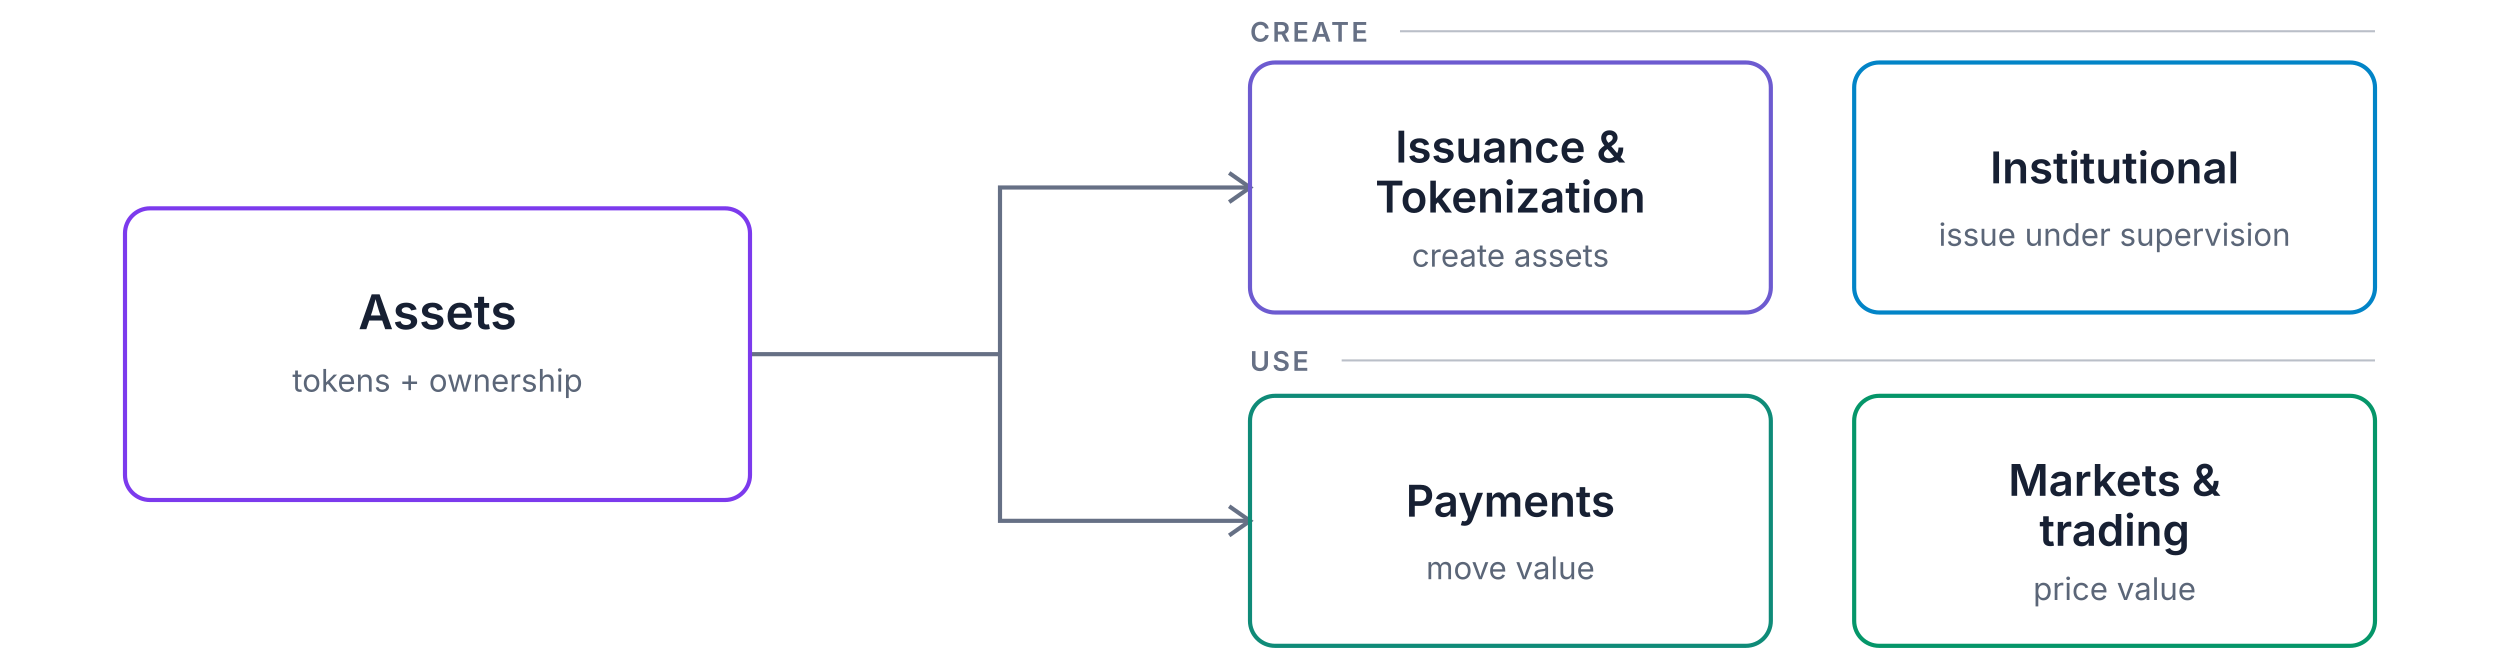
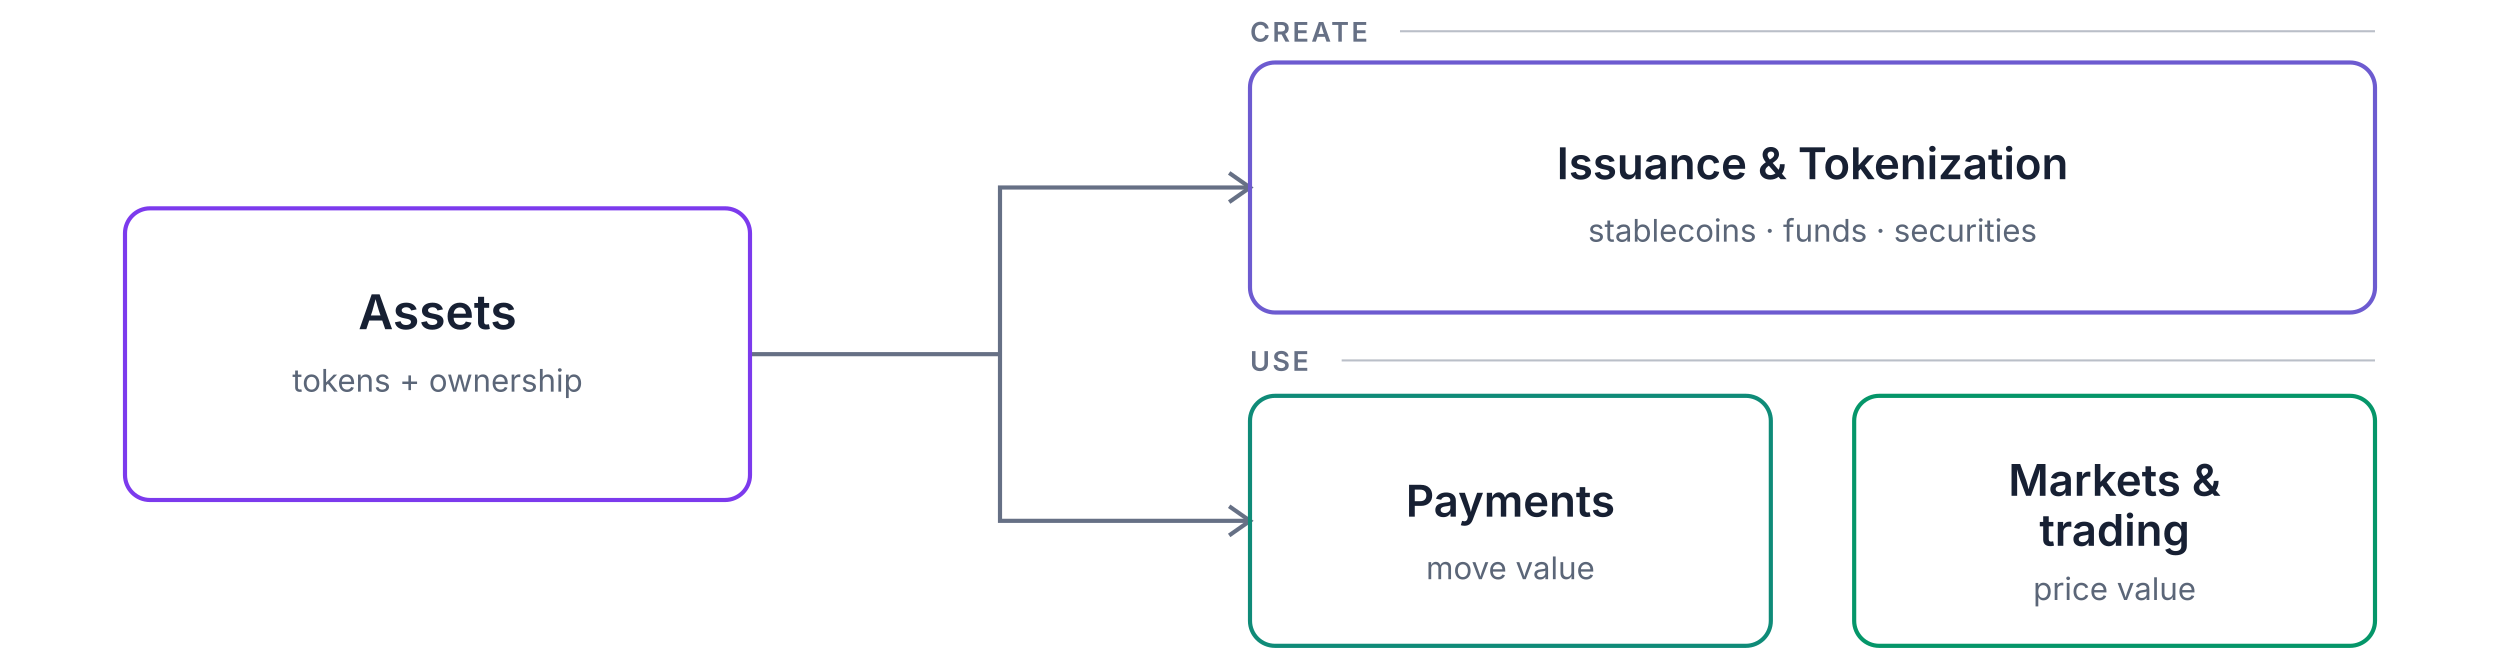
<svg xmlns="http://www.w3.org/2000/svg" width="1200" height="312" viewBox="0 10 1200 312" role="img" aria-labelledby="title">
  <style>
    .label{fill:#172033;font:600 21px Diatype,Inter,ui-sans-serif,system-ui,sans-serif}.meta{fill:#5b6678;font:15px Diatype,Inter,ui-sans-serif,system-ui,sans-serif}.group{fill:#667085;font:600 13px Diatype,Inter,ui-sans-serif,system-ui,sans-serif;letter-spacing:.09em}.line,.arrow{fill:none;stroke:#667085;stroke-width:2}
  </style>
  <path class="line" d="M360 180H480V100H600M480 180V260H600" />
  <path class="arrow" d="M590 93L600 100L590 107M590 253L600 260L590 267" />
  <text class="group" x="600" y="30">CREATE</text>
  <path d="M672 25H1140" stroke="#667085" stroke-width="1" opacity=".45" />
  <text class="group" x="600" y="188">USE</text>
  <path d="M644 183H1140" stroke="#667085" stroke-width="1" opacity=".45" />
  <g>
    <rect x="60" y="110" width="300" height="140" rx="12" fill="none" stroke="#7c3aed" stroke-width="2" />
    <text class="label" x="210" y="168" text-anchor="middle" style="font-size:23px">Assets</text>
    <text class="meta" x="210" y="198" text-anchor="middle">tokens + ownership</text>
  </g>
  <g>
-     <rect x="600" y="40" width="250" height="120" rx="12" fill="none" stroke="#6d5bd0" stroke-width="2" />
-     <text class="label" x="725" y="88" text-anchor="middle">Issuance &amp;</text>
-     <text class="label" x="725" y="112" text-anchor="middle">Tokenization</text>
-     <text class="meta" x="725" y="138" text-anchor="middle">create assets</text>
-   </g>
-   <g>
-     <rect x="890" y="40" width="250" height="120" rx="12" fill="none" stroke="#0284c7" stroke-width="2" />
-     <text class="label" x="1015" y="98" text-anchor="middle">Institutional</text>
-     <text class="meta" x="1015" y="128" text-anchor="middle">issue under supervision</text>
+     <rect x="600" y="40" width="540" height="120" rx="12" fill="none" stroke="#6d5bd0" stroke-width="2" />
+     <text class="label" x="870" y="96" text-anchor="middle">Issuance &amp; Tokenization</text>
+     <text class="meta" x="870" y="126" text-anchor="middle">stablecoins · funds · securities</text>
  </g>
  <g>
    <rect x="600" y="200" width="250" height="120" rx="12" fill="none" stroke="#0f8b78" stroke-width="2" />
    <text class="label" x="725" y="258" text-anchor="middle">Payments</text>
    <text class="meta" x="725" y="288" text-anchor="middle">move value</text>
  </g>
  <g>
    <rect x="890" y="200" width="250" height="120" rx="12" fill="none" stroke="#059669" stroke-width="2" />
    <text class="label" x="1015" y="248" text-anchor="middle">Markets &amp;</text>
    <text class="label" x="1015" y="272" text-anchor="middle">trading</text>
    <text class="meta" x="1015" y="298" text-anchor="middle">price value</text>
  </g>
</svg>
